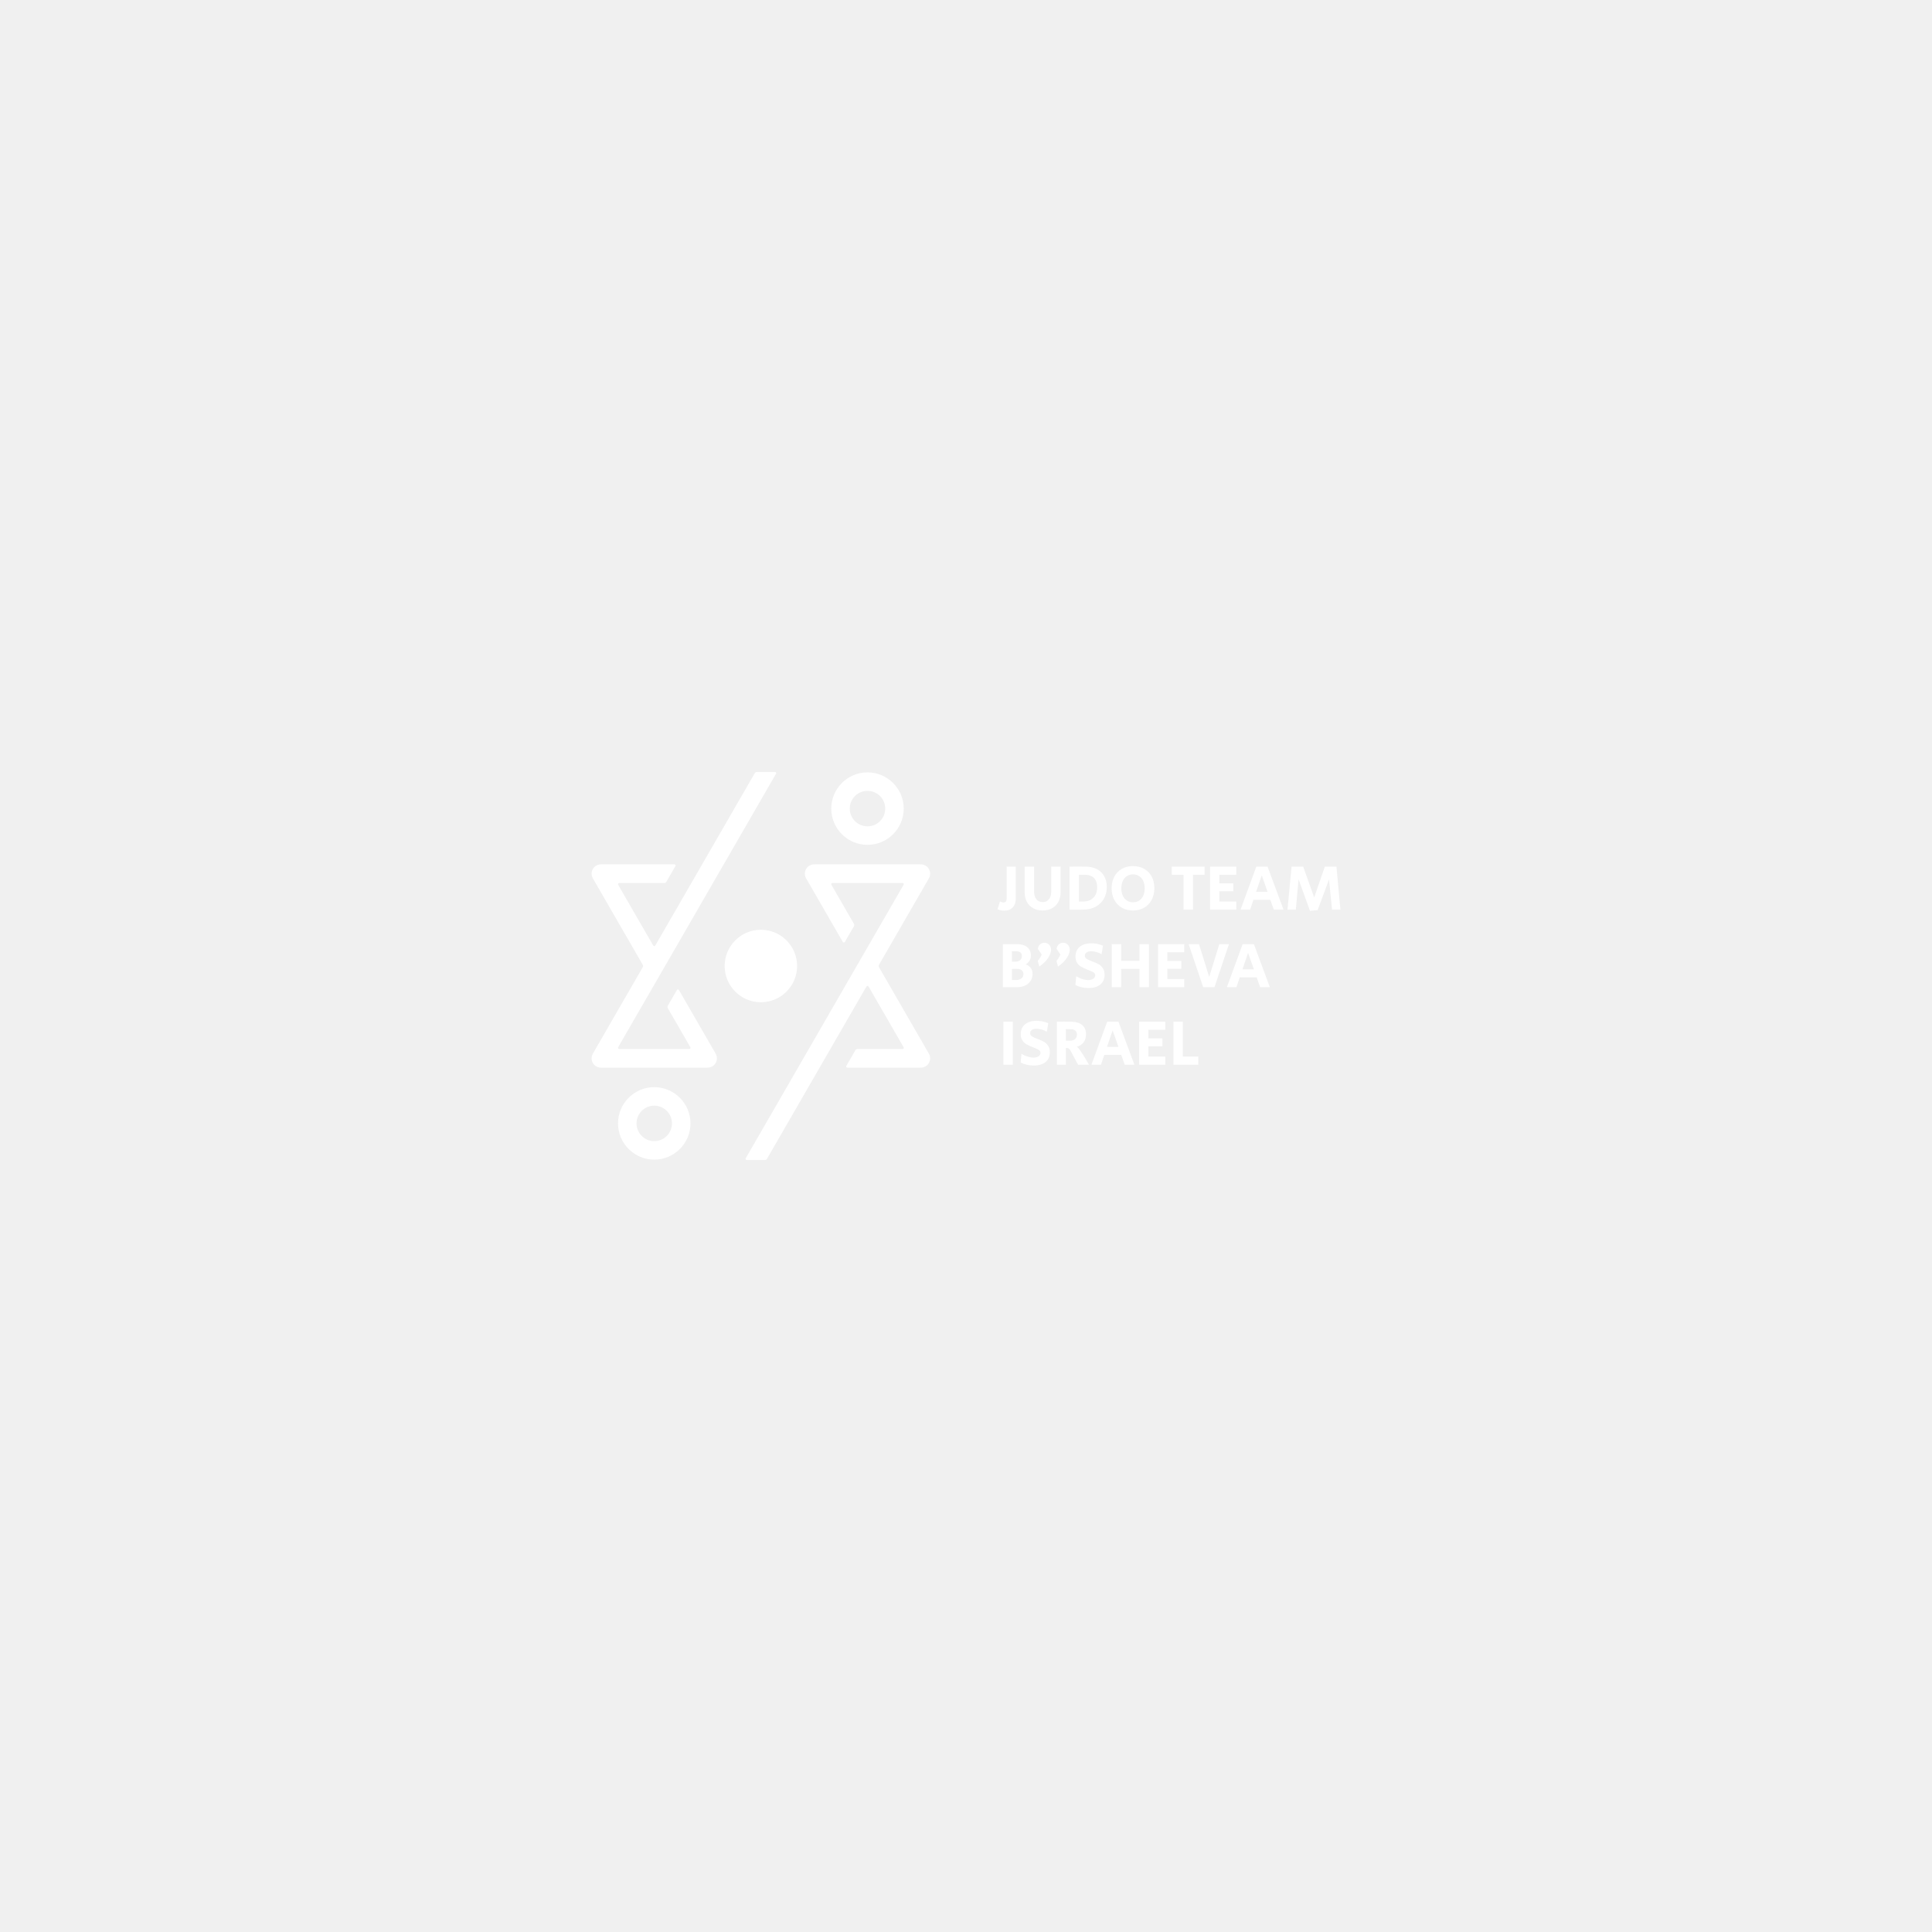
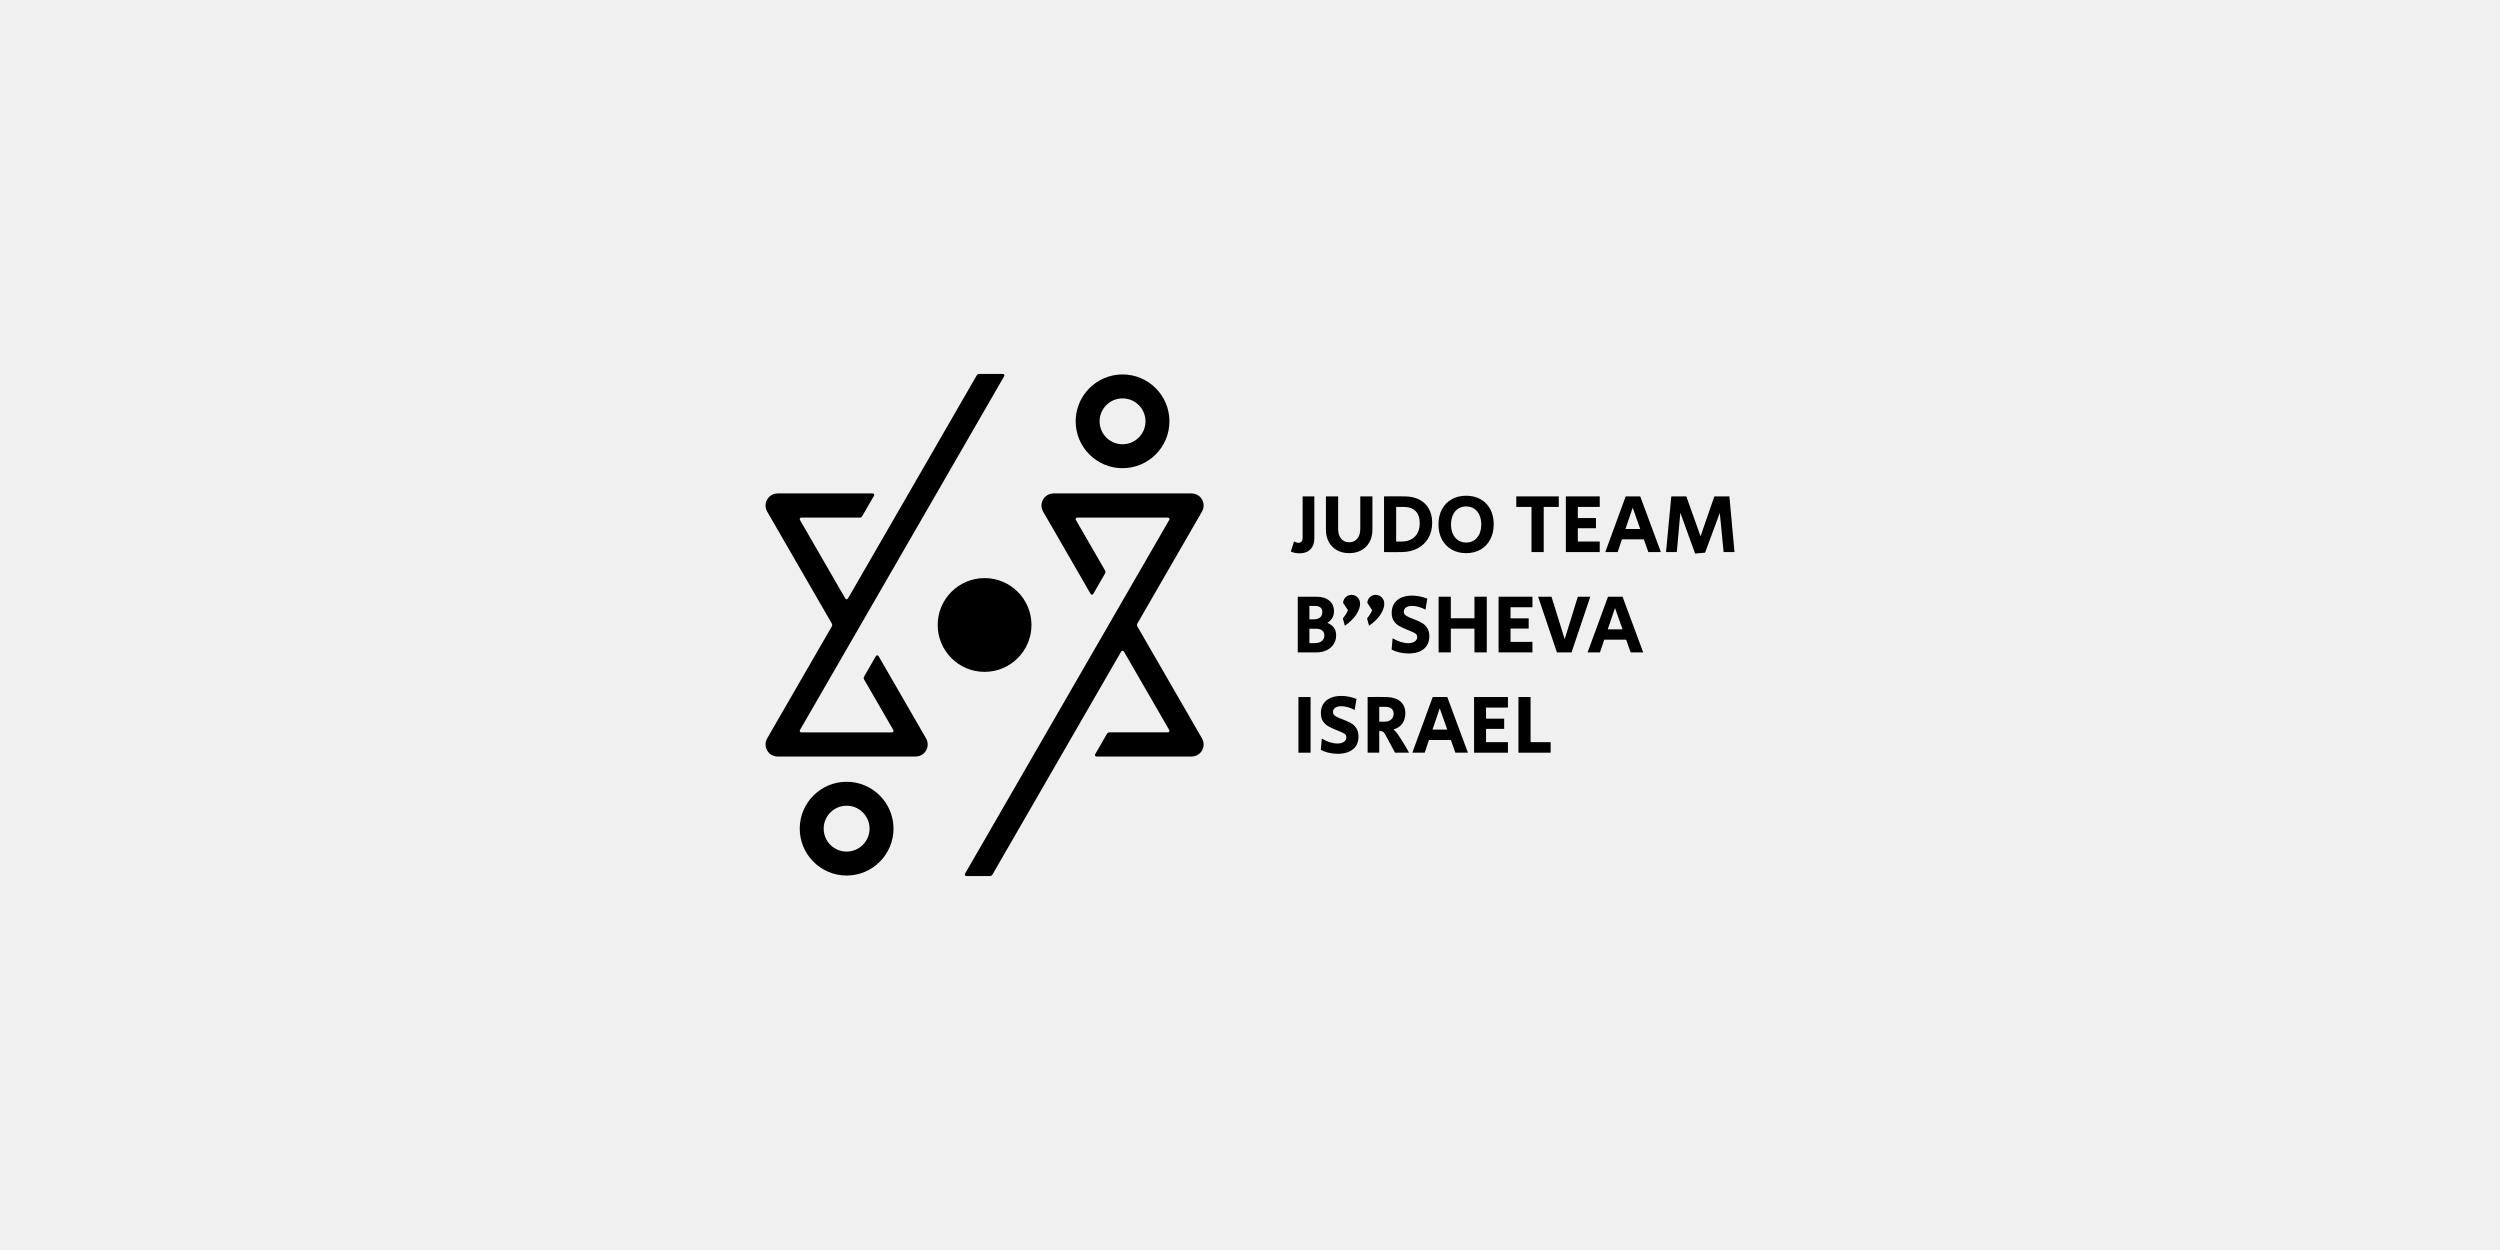
- <svg xmlns="http://www.w3.org/2000/svg" width="100%" height="100%" viewBox="0 0 600 600" version="1.1" xml:space="preserve" style="fill-rule:evenodd;clip-rule:evenodd;stroke-linejoin:round;stroke-miterlimit:2;">
-   <rect id="logo-jtbsi" x="0" y="0" width="600" height="600" style="fill:none;" />
-   <g id="logo-jtbsi1">
-     <g>
-       <path d="M203.186,343.374c-3.037,0 -5.508,2.47 -5.508,5.506c0,3.036 2.471,5.508 5.508,5.508c3.036,0 5.506,-2.472 5.506,-5.508c0,-3.036 -2.47,-5.506 -5.506,-5.506Zm0,16.758c-6.206,0 -11.254,-5.048 -11.254,-11.252c0,-6.204 5.048,-11.252 11.254,-11.252c6.203,0 11.251,5.048 11.251,11.252c0,6.204 -5.048,11.252 -11.251,11.252Z" style="fill:#fff;fill-rule:nonzero;" />
-       <path d="M269.407,245.613c-3.036,0 -5.506,2.47 -5.506,5.507c0,3.036 2.47,5.506 5.506,5.506c3.037,0 5.508,-2.47 5.508,-5.506c0,-3.037 -2.471,-5.507 -5.508,-5.507Zm0,16.759c-6.204,0 -11.252,-5.048 -11.252,-11.252c0,-6.204 5.048,-11.252 11.252,-11.252c6.205,0 11.253,5.048 11.253,11.252c0,6.204 -5.048,11.252 -11.253,11.252Z" style="fill:#fff;fill-rule:nonzero;" />
-       <path d="M210.217,307.459l-2.829,4.902c-0.131,0.224 -0.131,0.501 0,0.725l7.009,12.141c0.14,0.241 -0.035,0.544 -0.314,0.544l-21.795,0c-0.28,0 -0.454,-0.303 -0.315,-0.544l2.399,-4.155l2.597,-4.497l6.217,-10.768l11.211,-19.419l26.605,-46.097c0.14,-0.243 -0.035,-0.545 -0.314,-0.545l-5.658,0c-0.259,0 -0.498,0.139 -0.629,0.363l-16.336,28.312l-3.353,5.808l-11.212,19.419c-0.14,0.242 -0.49,0.242 -0.63,0l-5.112,-8.855l-5.785,-10.02c-0.139,-0.242 0.035,-0.544 0.315,-0.544l14.019,0c0.259,0 0.499,-0.139 0.628,-0.363l2.829,-4.901c0.14,-0.241 -0.035,-0.544 -0.314,-0.544l-22.718,0c-0.731,0 -1.463,0.227 -2.009,0.711c-1.08,0.956 -1.283,2.477 -0.608,3.644l8.413,14.573l7.094,12.288c0.13,0.224 0.13,0.501 0,0.725l-15.507,26.862c-0.675,1.167 -0.472,2.688 0.608,3.643c0.546,0.485 1.278,0.712 2.009,0.712l32.907,0c0.73,0 1.462,-0.227 2.009,-0.712c1.08,-0.955 1.283,-2.476 0.608,-3.643l-11.41,-19.765c-0.14,-0.241 -0.49,-0.241 -0.629,0Z" style="fill:#fff;fill-rule:nonzero;" />
-       <path d="M262.376,292.541l2.83,-4.902c0.129,-0.224 0.129,-0.501 0,-0.725l-7.01,-12.141c-0.139,-0.241 0.035,-0.544 0.315,-0.544l21.794,0c0.279,0 0.454,0.303 0.314,0.544l-2.399,4.155l-2.596,4.497l-6.217,10.768l-11.211,19.419l-26.605,46.097c-0.14,0.243 0.034,0.545 0.314,0.545l5.657,0c0.26,0 0.5,-0.139 0.629,-0.363l16.338,-28.312l3.352,-5.808l11.213,-19.419c0.139,-0.242 0.488,-0.242 0.628,0l5.112,8.855l5.785,10.02c0.14,0.242 -0.035,0.544 -0.314,0.544l-14.019,0c-0.259,0 -0.5,0.139 -0.628,0.363l-2.83,4.901c-0.139,0.241 0.035,0.544 0.315,0.544l22.717,0c0.733,0 1.463,-0.227 2.01,-0.711c1.08,-0.956 1.282,-2.477 0.608,-3.644l-8.414,-14.573l-7.093,-12.288c-0.131,-0.224 -0.131,-0.501 0,-0.725l15.507,-26.862c0.674,-1.167 0.472,-2.688 -0.608,-3.643c-0.547,-0.485 -1.277,-0.712 -2.01,-0.712l-32.906,0c-0.731,0 -1.461,0.227 -2.01,0.712c-1.079,0.955 -1.282,2.476 -0.607,3.643l11.41,19.765c0.14,0.241 0.49,0.241 0.629,0Z" style="fill:#fff;fill-rule:nonzero;" />
-       <path d="M247.548,300c0,-6.21 -5.042,-11.252 -11.252,-11.252c-6.21,0 -11.252,5.042 -11.252,11.252c0,6.21 5.042,11.252 11.252,11.252c6.21,0 11.252,-5.042 11.252,-11.252Z" style="fill:#fff;" />
-       <path d="M309.796,282.379l0.762,-2.427c0.401,0.213 0.757,0.321 1.064,0.321c0.669,0 1.003,-0.415 1.003,-1.245l0,-9.891l2.809,0l0,10.132c0,1.084 -0.316,1.943 -0.952,2.578c-0.636,0.637 -1.488,0.955 -2.559,0.955c-0.777,0 -1.486,-0.143 -2.127,-0.423Z" style="fill:#fff;fill-rule:nonzero;" />
-       <path d="M320.867,282.059c-0.843,-0.468 -1.494,-1.128 -1.956,-1.977c-0.462,-0.85 -0.692,-1.829 -0.692,-2.94l0,-8.005l2.929,0l0,7.784c0,0.991 0.238,1.777 0.713,2.359c0.474,0.581 1.12,0.872 1.936,0.872c0.815,0 1.464,-0.291 1.946,-0.872c0.482,-0.582 0.722,-1.368 0.722,-2.359l0,-7.784l2.909,0l0,8.005c0,1.111 -0.229,2.09 -0.692,2.94c-0.461,0.849 -1.113,1.509 -1.957,1.977c-0.842,0.467 -1.818,0.702 -2.928,0.702c-1.111,0 -2.087,-0.235 -2.93,-0.702Z" style="fill:#fff;fill-rule:nonzero;" />
-       <path d="M336.377,279.972c1.35,0 2.414,-0.395 3.19,-1.184c0.775,-0.789 1.164,-1.872 1.164,-3.25c0,-1.244 -0.332,-2.201 -0.994,-2.869c-0.663,-0.669 -1.615,-1.003 -2.859,-1.003l-1.805,0l0,8.306l1.304,0Zm-4.213,2.527l0,-13.362c0.574,-0.012 1.423,-0.019 2.547,-0.019c1.137,0 1.987,0.007 2.548,0.019c1.311,0.015 2.451,0.279 3.42,0.793c0.97,0.515 1.719,1.248 2.248,2.196c0.529,0.95 0.793,2.06 0.793,3.331c0,1.392 -0.305,2.615 -0.913,3.672c-0.609,1.057 -1.466,1.879 -2.568,2.467c-1.103,0.59 -2.386,0.891 -3.843,0.903c-0.467,0.015 -1.17,0.02 -2.107,0.02c-0.949,0 -1.658,-0.005 -2.125,-0.02Z" style="fill:#fff;fill-rule:nonzero;" />
-       <path d="M354.507,279.028c0.664,-0.788 0.994,-1.838 0.994,-3.148c0,-0.857 -0.15,-1.617 -0.451,-2.279c-0.301,-0.661 -0.73,-1.17 -1.285,-1.524c-0.554,-0.355 -1.187,-0.532 -1.897,-0.532c-0.708,0 -1.34,0.177 -1.894,0.532c-0.556,0.354 -0.984,0.863 -1.285,1.524c-0.3,0.662 -0.45,1.422 -0.45,2.279c0,0.854 0.15,1.61 0.45,2.267c0.301,0.654 0.727,1.162 1.274,1.524c0.549,0.362 1.185,0.541 1.905,0.541c1.098,0 1.978,-0.393 2.639,-1.184Zm-6.109,2.87c-1.003,-0.576 -1.782,-1.385 -2.337,-2.428c-0.555,-1.043 -0.833,-2.239 -0.833,-3.59c0,-1.366 0.274,-2.57 0.823,-3.614c0.548,-1.042 1.324,-1.852 2.328,-2.427c1.003,-0.574 2.165,-0.862 3.489,-0.862c1.311,0 2.469,0.284 3.472,0.852c1.004,0.568 1.779,1.369 2.328,2.398c0.548,1.031 0.823,2.22 0.823,3.571c0,1.378 -0.275,2.592 -0.823,3.641c-0.549,1.051 -1.324,1.866 -2.328,2.449c-1.003,0.582 -2.161,0.873 -3.472,0.873c-1.309,0 -2.467,-0.289 -3.47,-0.863Z" style="fill:#fff;fill-rule:nonzero;" />
-       <path d="M367.559,271.666l-3.652,0l0,-2.529l10.193,0l0,2.529l-3.611,0l0,10.833l-2.93,0l0,-10.833Z" style="fill:#fff;fill-rule:nonzero;" />
-       <path d="M375.805,269.137l8.126,0l0,2.529l-5.257,0l0,2.668l4.355,0l0,2.447l-4.355,0l0,3.191l5.257,0l0,2.527l-8.126,0l0,-13.362Z" style="fill:#fff;fill-rule:nonzero;" />
-       <path d="M393.651,276.963l-1.805,-5.117l-1.745,5.117l3.55,0Zm-3.49,-7.826l3.49,0l4.957,13.362l-3.01,0l-1.083,-3.049l-5.258,0l-1.023,3.049l-2.969,0l4.896,-13.362Z" style="fill:#fff;fill-rule:nonzero;" />
-       <path d="M403.275,273.071l-0.844,9.428l-2.588,0l1.264,-13.362l3.611,0l3.411,9.591l3.311,-9.591l3.611,0l1.223,13.362l-2.607,0l-0.923,-9.389l-3.532,9.53l-2.386,0.221l-3.551,-9.79Z" style="fill:#fff;fill-rule:nonzero;" />
-       <path d="M315.534,304.349c0.723,0 1.288,-0.167 1.696,-0.502c0.408,-0.333 0.612,-0.783 0.612,-1.344c0,-0.508 -0.174,-0.904 -0.522,-1.185c-0.348,-0.28 -0.849,-0.42 -1.504,-0.42l-1.566,0l0,3.451l1.284,0Zm-0.28,-5.699c0.668,0 1.186,-0.153 1.554,-0.461c0.368,-0.308 0.553,-0.735 0.553,-1.284c0,-0.99 -0.616,-1.485 -1.846,-1.485l-1.265,0l0,3.23l1.004,0Zm-3.792,-5.436l4.474,0c1.297,0 2.323,0.31 3.079,0.933c0.756,0.621 1.135,1.468 1.135,2.538c0,1.217 -0.529,2.154 -1.587,2.809c1.407,0.561 2.108,1.551 2.108,2.969c0,0.802 -0.201,1.515 -0.602,2.137c-0.401,0.622 -0.96,1.107 -1.676,1.454c-0.716,0.347 -1.52,0.522 -2.416,0.522l-4.515,0l0,-13.362Z" style="fill:#fff;fill-rule:nonzero;" />
-       <path d="M322.283,298.431c0.602,-0.763 1.01,-1.426 1.225,-1.987l-1.164,-1.745c0,-0.308 0.083,-0.613 0.251,-0.913c0.167,-0.301 0.403,-0.544 0.711,-0.733c0.308,-0.187 0.655,-0.281 1.044,-0.281c0.575,0 1.064,0.204 1.465,0.612c0.401,0.409 0.602,0.926 0.602,1.555c0,0.735 -0.294,1.572 -0.883,2.507c-0.589,0.938 -1.512,1.846 -2.769,2.73l-0.482,-1.745Z" style="fill:#fff;fill-rule:nonzero;" />
-       <path d="M328.092,298.431c0.602,-0.763 1.011,-1.426 1.225,-1.987l-1.164,-1.745c0,-0.308 0.083,-0.613 0.25,-0.913c0.167,-0.301 0.405,-0.544 0.712,-0.733c0.308,-0.187 0.656,-0.281 1.044,-0.281c0.574,0 1.064,0.204 1.465,0.612c0.401,0.409 0.601,0.926 0.601,1.555c0,0.735 -0.293,1.572 -0.882,2.507c-0.589,0.938 -1.513,1.846 -2.769,2.73l-0.482,-1.745Z" style="fill:#fff;fill-rule:nonzero;" />
-       <path d="M335.801,306.576c-0.702,-0.175 -1.308,-0.408 -1.816,-0.703l0.24,-2.688c0.602,0.375 1.234,0.666 1.896,0.873c0.663,0.207 1.274,0.311 1.836,0.311c0.643,0 1.165,-0.134 1.566,-0.401c0.401,-0.267 0.601,-0.621 0.601,-1.064c0,-0.362 -0.133,-0.638 -0.402,-0.833c-0.266,-0.193 -0.689,-0.404 -1.263,-0.632l-0.481,-0.199l-0.221,-0.092c-0.08,-0.032 -0.174,-0.069 -0.281,-0.11c-0.749,-0.308 -1.352,-0.599 -1.806,-0.872c-0.454,-0.275 -0.846,-0.659 -1.174,-1.154c-0.327,-0.495 -0.491,-1.138 -0.491,-1.925c0,-1.285 0.435,-2.294 1.304,-3.031c0.869,-0.736 2.079,-1.103 3.632,-1.103c1.176,0 2.38,0.24 3.61,0.722l-0.441,2.649c-0.495,-0.281 -1.026,-0.502 -1.595,-0.662c-0.568,-0.16 -1.107,-0.242 -1.614,-0.242c-0.63,0 -1.118,0.124 -1.466,0.372c-0.347,0.248 -0.521,0.579 -0.521,0.992c0,0.362 0.12,0.643 0.361,0.844c0.241,0.2 0.629,0.415 1.164,0.641l0.822,0.321c0.776,0.294 1.418,0.582 1.926,0.863c0.509,0.28 0.944,0.686 1.305,1.214c0.361,0.528 0.541,1.214 0.541,2.057c0,1.297 -0.44,2.307 -1.324,3.03c-0.883,0.722 -2.114,1.083 -3.691,1.083c-0.777,0 -1.515,-0.087 -2.217,-0.261Z" style="fill:#fff;fill-rule:nonzero;" />
-       <path d="M345.263,293.214l2.93,0l0,5.176l5.677,0l0,-5.176l2.95,0l0,13.362l-2.95,0l0,-5.699l-5.677,0l0,5.699l-2.93,0l0,-13.362Z" style="fill:#fff;fill-rule:nonzero;" />
-       <path d="M359.655,293.214l8.126,0l0,2.526l-5.257,0l0,2.67l4.355,0l0,2.447l-4.355,0l0,3.191l5.257,0l0,2.528l-8.126,0l0,-13.362Z" style="fill:#fff;fill-rule:nonzero;" />
-       <path d="M369.143,293.214l3.211,0l3.17,10.192l3.15,-10.192l2.989,0l-4.494,13.362l-3.511,0l-4.515,-13.362Z" style="fill:#fff;fill-rule:nonzero;" />
-       <path d="M389.408,301.038l-1.806,-5.116l-1.746,5.116l3.552,0Zm-3.492,-7.824l3.492,0l4.956,13.362l-3.01,0l-1.084,-3.05l-5.257,0l-1.023,3.05l-2.97,0l4.896,-13.362Z" style="fill:#fff;fill-rule:nonzero;" />
-       <rect x="311.622" y="317.29" width="2.91" height="13.362" style="fill:#fff;" />
-       <path d="M318.803,330.652c-0.702,-0.173 -1.307,-0.407 -1.816,-0.702l0.241,-2.689c0.602,0.374 1.233,0.665 1.896,0.873c0.661,0.208 1.273,0.311 1.836,0.311c0.642,0 1.163,-0.133 1.564,-0.401c0.402,-0.268 0.602,-0.623 0.602,-1.063c0,-0.362 -0.133,-0.64 -0.401,-0.834c-0.268,-0.193 -0.689,-0.404 -1.263,-0.631l-0.483,-0.202c-0.066,-0.026 -0.139,-0.056 -0.221,-0.088c-0.079,-0.034 -0.174,-0.072 -0.28,-0.111c-0.749,-0.308 -1.352,-0.598 -1.805,-0.874c-0.455,-0.274 -0.847,-0.658 -1.174,-1.153c-0.328,-0.494 -0.492,-1.136 -0.492,-1.926c0,-1.285 0.434,-2.295 1.304,-3.03c0.87,-0.734 2.08,-1.104 3.632,-1.104c1.176,0 2.38,0.242 3.611,0.722l-0.441,2.649c-0.495,-0.28 -1.027,-0.5 -1.595,-0.662c-0.569,-0.16 -1.108,-0.239 -1.615,-0.239c-0.629,0 -1.117,0.122 -1.465,0.369c-0.348,0.248 -0.521,0.58 -0.521,0.995c0,0.36 0.12,0.641 0.36,0.842c0.241,0.201 0.629,0.415 1.164,0.642l0.823,0.32c0.775,0.295 1.417,0.583 1.926,0.864c0.508,0.281 0.942,0.684 1.304,1.213c0.361,0.529 0.542,1.214 0.542,2.056c0,1.298 -0.442,2.309 -1.324,3.03c-0.884,0.722 -2.115,1.084 -3.693,1.084c-0.776,0 -1.514,-0.087 -2.216,-0.261Z" style="fill:#fff;fill-rule:nonzero;" />
-       <path d="M332.259,323.208c0.682,0 1.22,-0.173 1.615,-0.522c0.395,-0.348 0.593,-0.815 0.593,-1.404c0,-0.534 -0.175,-0.942 -0.522,-1.223c-0.348,-0.281 -0.857,-0.422 -1.524,-0.422l-1.406,0l0,3.571l1.244,0Zm-4.033,-5.918c0.401,-0.013 1.15,-0.02 2.248,-0.02c1.11,0 1.866,0.007 2.267,0.02c1.524,0.053 2.662,0.425 3.411,1.113c0.749,0.689 1.123,1.615 1.123,2.779c0,0.989 -0.251,1.829 -0.753,2.518c-0.501,0.689 -1.201,1.139 -2.096,1.354c0.28,0.228 0.569,0.539 0.863,0.933c0.294,0.395 0.702,1.007 1.224,1.835c0.548,0.87 1.102,1.813 1.664,2.83l-3.37,0l-2.267,-4.212c-0.24,-0.444 -0.458,-0.72 -0.652,-0.835c-0.194,-0.113 -0.485,-0.17 -0.873,-0.17l0,5.217l-2.789,0l0,-13.362Z" style="fill:#fff;fill-rule:nonzero;" />
-       <path d="M347.341,325.115l-1.806,-5.117l-1.746,5.117l3.552,0Zm-3.491,-7.825l3.491,0l4.955,13.362l-3.009,0l-1.084,-3.051l-5.257,0l-1.023,3.051l-2.97,0l4.897,-13.362Z" style="fill:#fff;fill-rule:nonzero;" />
-       <path d="M353.776,317.29l8.126,0l0,2.528l-5.255,0l0,2.668l4.352,0l0,2.447l-4.352,0l0,3.19l5.255,0l0,2.529l-8.126,0l0,-13.362Z" style="fill:#fff;fill-rule:nonzero;" />
-       <path d="M364.425,317.29l2.91,0l0,10.833l4.816,0l0,2.529l-7.726,0l0,-13.362Z" style="fill:#fff;fill-rule:nonzero;" />
+ <svg xmlns="http://www.w3.org/2000/svg" width="100%" height="100%" viewBox="0 0 600 300" version="1.1" xml:space="preserve" style="fill-rule:evenodd;clip-rule:evenodd;stroke-linejoin:round;stroke-miterlimit:2;">
+   <g transform="matrix(1,0,0,1,-3900,0)">
+     <g id="logo-jtbsi" transform="matrix(1,0,0,0.5,0,0)">
+       <rect x="3900" y="0" width="600" height="600" style="fill:none;" />
+       <g transform="matrix(0.678955,0,0,17.0485,3635.23,-1338.06)">
+         <g transform="matrix(1.31826,0,0,0.104999,660.56,100.465)">
+           <path d="M21.752,6.715C18.359,6.715 15.599,9.475 15.599,12.867C15.599,16.259 18.359,19.021 21.752,19.021C25.144,19.021 27.904,16.259 27.904,12.867C27.904,9.475 25.144,6.715 21.752,6.715ZM21.752,25.439C14.819,25.439 9.179,19.799 9.179,12.867C9.179,5.935 14.819,0.296 21.752,0.296C28.683,0.296 34.323,5.935 34.323,12.867C34.323,19.799 28.683,25.439 21.752,25.439Z" style="fill-rule:nonzero;" />
+         </g>
+         <g transform="matrix(1.31826,0,0,0.104999,660.56,77.5281)">
+           <path d="M95.739,115.94C92.347,115.94 89.587,118.7 89.587,122.093C89.587,125.485 92.347,128.245 95.739,128.245C99.132,128.245 101.893,125.485 101.893,122.093C101.893,118.7 99.132,115.94 95.739,115.94ZM95.739,134.664C88.808,134.664 83.168,129.025 83.168,122.093C83.168,115.161 88.808,109.521 95.739,109.521C102.672,109.521 108.312,115.161 108.312,122.093C108.312,129.025 102.672,134.664 95.739,134.664Z" style="fill-rule:nonzero;" />
+         </g>
+         <g transform="matrix(1.31826,0,0,0.104999,660.56,85.6327)">
+           <path d="M29.608,107.852L26.447,113.328C26.301,113.579 26.301,113.888 26.447,114.139L34.278,127.703C34.435,127.973 34.239,128.311 33.927,128.311L9.577,128.311C9.264,128.311 9.069,127.973 9.225,127.703L11.905,123.061L14.806,118.037L21.752,106.006L34.278,84.31L64.003,32.807C64.159,32.536 63.964,32.198 63.652,32.198L57.331,32.198C57.041,32.198 56.774,32.353 56.628,32.604L38.376,64.236L34.63,70.725L22.103,92.421C21.947,92.691 21.556,92.691 21.4,92.421L15.688,82.528L9.225,71.333C9.069,71.062 9.264,70.725 9.577,70.725L25.239,70.725C25.529,70.725 25.797,70.57 25.941,70.319L29.102,64.844C29.258,64.574 29.063,64.236 28.751,64.236L3.369,64.236C2.552,64.236 1.735,64.489 1.124,65.03C-0.082,66.098 -0.309,67.798 0.445,69.102L9.845,85.384L17.771,99.112C17.916,99.363 17.916,99.672 17.771,99.923L0.445,129.934C-0.309,131.238 -0.082,132.938 1.124,134.005C1.735,134.547 2.552,134.8 3.369,134.8L40.135,134.8C40.951,134.8 41.768,134.547 42.38,134.005C43.586,132.938 43.813,131.238 43.059,129.934L30.311,107.852C30.154,107.582 29.763,107.582 29.608,107.852Z" style="fill-rule:nonzero;" />
+         </g>
+         <g transform="matrix(1.31826,0,0,0.104999,660.56,92.3606)">
+           <path d="M87.884,27.108L91.045,21.632C91.19,21.381 91.19,21.072 91.045,20.821L83.213,7.257C83.058,6.987 83.252,6.649 83.565,6.649L107.915,6.649C108.227,6.649 108.422,6.987 108.266,7.257L105.586,11.899L102.685,16.923L95.739,28.954L83.213,50.65L53.488,102.153C53.332,102.424 53.527,102.762 53.839,102.762L60.16,102.762C60.45,102.762 60.718,102.607 60.862,102.356L79.116,70.724L82.862,64.235L95.389,42.539C95.545,42.269 95.935,42.269 96.091,42.539L101.803,52.432L108.266,63.627C108.422,63.898 108.227,64.235 107.915,64.235L92.252,64.235C91.963,64.235 91.694,64.39 91.55,64.641L88.389,70.116C88.233,70.386 88.428,70.724 88.74,70.724L114.122,70.724C114.94,70.724 115.756,70.471 116.367,69.93C117.574,68.862 117.8,67.162 117.046,65.858L107.646,49.576L99.721,35.848C99.575,35.597 99.575,35.288 99.721,35.037L117.046,5.026C117.8,3.722 117.574,2.022 116.367,0.955C115.756,0.413 114.94,0.16 114.122,0.16L77.357,0.16C76.54,0.16 75.724,0.413 75.111,0.955C73.905,2.022 73.679,3.722 74.433,5.026L87.181,27.108C87.337,27.378 87.728,27.378 87.884,27.108Z" style="fill-rule:nonzero;" />
+         </g>
+         <g transform="matrix(0,-0.104999,-1.31826,0,826.958,102.25)">
+           <ellipse cx="58.746" cy="67.48" rx="12.572" ry="12.572" />
+         </g>
+         <g transform="matrix(1.31826,0,0,0.104999,660.56,83.3585)">
+           <path d="M140.864,101.49L141.716,98.778C142.164,99.016 142.561,99.137 142.904,99.137C143.652,99.137 144.025,98.673 144.025,97.746L144.025,86.695L147.164,86.695L147.164,98.015C147.164,99.226 146.81,100.186 146.1,100.895C145.389,101.607 144.437,101.962 143.241,101.962C142.373,101.962 141.581,101.803 140.864,101.49Z" style="fill-rule:nonzero;" />
+         </g>
+         <g transform="matrix(1.31826,0,0,0.104999,660.56,83.3537)">
+           <path d="M153.234,101.178C152.292,100.655 151.564,99.918 151.048,98.969C150.532,98.02 150.275,96.926 150.275,95.685L150.275,86.741L153.548,86.741L153.548,95.438C153.548,96.545 153.813,97.423 154.344,98.073C154.874,98.722 155.595,99.048 156.507,99.048C157.418,99.048 158.143,98.722 158.681,98.073C159.22,97.423 159.488,96.545 159.488,95.438L159.488,86.741L162.738,86.741L162.738,95.685C162.738,96.926 162.482,98.02 161.965,98.969C161.45,99.918 160.721,100.655 159.779,101.178C158.838,101.7 157.747,101.962 156.507,101.962C155.266,101.962 154.176,101.7 153.234,101.178Z" style="fill-rule:nonzero;" />
+         </g>
+         <g transform="matrix(1.31826,0,0,0.104999,660.56,83.323)">
+           <path d="M170.562,99.138C172.071,99.138 173.26,98.697 174.126,97.815C174.992,96.934 175.427,95.724 175.427,94.184C175.427,92.795 175.056,91.725 174.316,90.979C173.576,90.231 172.512,89.858 171.122,89.858L169.105,89.858L169.105,99.138L170.562,99.138ZM165.855,101.962L165.855,87.033C166.497,87.019 167.445,87.011 168.701,87.011C169.971,87.011 170.921,87.019 171.548,87.033C173.013,87.049 174.286,87.344 175.369,87.919C176.453,88.494 177.289,89.313 177.881,90.372C178.472,91.434 178.766,92.674 178.766,94.094C178.766,95.649 178.426,97.016 177.746,98.197C177.066,99.377 176.109,100.296 174.877,100.953C173.645,101.612 172.212,101.948 170.584,101.962C170.062,101.978 169.276,101.984 168.23,101.984C167.169,101.984 166.377,101.978 165.855,101.962Z" style="fill-rule:nonzero;" />
+         </g>
+         <g transform="matrix(1.31826,0,0,0.104999,660.56,83.3349)">
+           <path d="M190.818,97.971C191.56,97.09 191.929,95.917 191.929,94.453C191.929,93.496 191.761,92.647 191.425,91.907C191.089,91.169 190.61,90.6 189.989,90.204C189.37,89.808 188.663,89.61 187.87,89.61C187.079,89.61 186.373,89.808 185.754,90.204C185.133,90.6 184.655,91.169 184.318,91.907C183.983,92.647 183.815,93.496 183.815,94.453C183.815,95.408 183.983,96.252 184.318,96.986C184.655,97.717 185.13,98.285 185.742,98.689C186.355,99.093 187.066,99.294 187.87,99.294C189.097,99.294 190.08,98.854 190.818,97.971ZM183.993,101.177C182.873,100.534 182.002,99.63 181.382,98.465C180.762,97.299 180.451,95.963 180.451,94.453C180.451,92.927 180.758,91.582 181.371,90.416C181.983,89.252 182.85,88.347 183.972,87.704C185.092,87.063 186.391,86.741 187.87,86.741C189.335,86.741 190.629,87.058 191.749,87.693C192.871,88.328 193.737,89.222 194.35,90.372C194.962,91.524 195.27,92.853 195.27,94.362C195.27,95.902 194.962,97.258 194.35,98.43C193.737,99.604 192.871,100.515 191.749,101.166C190.629,101.816 189.335,102.141 187.87,102.141C186.407,102.141 185.114,101.819 183.993,101.177Z" style="fill-rule:nonzero;" />
+         </g>
+         <g transform="matrix(1.31826,0,0,0.104999,660.56,83.323)">
+           <path d="M205.401,89.858L201.321,89.858L201.321,87.033L212.709,87.033L212.709,89.858L208.675,89.858L208.675,101.962L205.401,101.962L205.401,89.858Z" style="fill-rule:nonzero;" />
+         </g>
+         <g transform="matrix(1.31826,0,0,0.104999,660.56,83.323)">
+           <path d="M214.614,87.033L223.693,87.033L223.693,89.858L217.819,89.858L217.819,92.839L222.685,92.839L222.685,95.573L217.819,95.573L217.819,99.138L223.693,99.138L223.693,101.962L214.614,101.962L214.614,87.033Z" style="fill-rule:nonzero;" />
+         </g>
+         <g transform="matrix(1.31826,0,0,0.104999,660.56,83.323)">
+           <path d="M234.553,95.776L232.536,90.059L230.586,95.776L234.553,95.776ZM230.653,87.033L234.553,87.033L240.091,101.962L236.728,101.962L235.518,98.555L229.644,98.555L228.501,101.962L225.183,101.962L230.653,87.033Z" style="fill-rule:nonzero;" />
+         </g>
+         <g transform="matrix(1.31826,0,0,0.104999,660.56,83.3655)">
+           <path d="M245.305,91.024L244.362,101.558L241.471,101.558L242.883,86.629L246.918,86.629L250.729,97.344L254.428,86.629L258.462,86.629L259.829,101.558L256.916,101.558L255.885,91.068L251.939,101.715L249.273,101.962L245.305,91.024Z" style="fill-rule:nonzero;" />
+         </g>
+         <g transform="matrix(1.31826,0,0,0.104999,660.56,88.972)">
+           <path d="M147.275,72.574C148.083,72.574 148.714,72.387 149.17,72.013C149.626,71.641 149.854,71.138 149.854,70.511C149.854,69.944 149.659,69.502 149.271,69.188C148.882,68.875 148.322,68.718 147.59,68.718L145.841,68.718L145.841,72.574L147.275,72.574ZM146.962,66.207C147.709,66.207 148.288,66.036 148.699,65.692C149.11,65.348 149.316,64.87 149.316,64.257C149.316,63.151 148.628,62.598 147.254,62.598L145.841,62.598L145.841,66.207L146.962,66.207ZM142.726,60.133L147.724,60.133C149.174,60.133 150.32,60.48 151.165,61.176C152.009,61.87 152.432,62.816 152.432,64.011C152.432,65.371 151.841,66.418 150.66,67.15C152.231,67.777 153.015,68.882 153.015,70.467C153.015,71.363 152.79,72.159 152.342,72.854C151.894,73.549 151.27,74.091 150.47,74.479C149.67,74.867 148.771,75.062 147.77,75.062L142.726,75.062L142.726,60.133Z" style="fill-rule:nonzero;" />
+         </g>
+         <g transform="matrix(1.31826,0,0,0.104999,660.56,88.1694)">
+           <path d="M154.816,73.606C155.488,72.753 155.944,72.013 156.184,71.386L154.884,69.436C154.884,69.092 154.977,68.752 155.164,68.416C155.351,68.08 155.615,67.808 155.959,67.597C156.303,67.388 156.691,67.283 157.125,67.283C157.768,67.283 158.314,67.511 158.762,67.967C159.21,68.424 159.434,69.002 159.434,69.704C159.434,70.526 159.106,71.461 158.448,72.506C157.79,73.553 156.759,74.568 155.354,75.556L154.816,73.606Z" style="fill-rule:nonzero;" />
+         </g>
+         <g transform="matrix(1.31826,0,0,0.104999,660.56,88.1694)">
+           <path d="M161.306,73.606C161.979,72.753 162.435,72.013 162.674,71.386L161.374,69.436C161.374,69.092 161.467,68.752 161.653,68.416C161.84,68.08 162.106,67.808 162.449,67.597C162.793,67.388 163.182,67.283 163.615,67.283C164.257,67.283 164.804,67.511 165.252,67.967C165.7,68.424 165.923,69.002 165.923,69.704C165.923,70.526 165.596,71.461 164.938,72.506C164.28,73.553 163.248,74.568 161.844,75.556L161.306,73.606Z" style="fill-rule:nonzero;" />
+         </g>
+         <g transform="matrix(1.31826,0,0,0.104999,660.56,88.9721)">
+           <path d="M169.919,75.061C169.135,74.866 168.458,74.605 167.89,74.276L168.158,71.272C168.831,71.692 169.537,72.017 170.276,72.248C171.017,72.479 171.7,72.595 172.328,72.595C173.046,72.595 173.629,72.446 174.077,72.147C174.525,71.849 174.749,71.453 174.749,70.959C174.749,70.554 174.6,70.246 174.3,70.028C174.002,69.812 173.53,69.577 172.889,69.322L172.351,69.099L172.104,68.997C172.015,68.961 171.91,68.92 171.79,68.874C170.953,68.53 170.28,68.205 169.773,67.9C169.265,67.592 168.827,67.163 168.461,66.61C168.095,66.057 167.912,65.339 167.912,64.459C167.912,63.024 168.398,61.896 169.369,61.073C170.34,60.251 171.692,59.841 173.427,59.841C174.741,59.841 176.086,60.109 177.461,60.647L176.968,63.607C176.415,63.293 175.821,63.046 175.186,62.867C174.551,62.688 173.949,62.597 173.382,62.597C172.679,62.597 172.133,62.735 171.745,63.012C171.357,63.29 171.162,63.659 171.162,64.121C171.162,64.525 171.297,64.839 171.566,65.064C171.835,65.287 172.268,65.527 172.866,65.78L173.785,66.139C174.652,66.467 175.369,66.789 175.937,67.103C176.505,67.416 176.991,67.869 177.395,68.459C177.798,69.049 177.999,69.816 177.999,70.757C177.999,72.207 177.507,73.335 176.52,74.143C175.533,74.949 174.158,75.353 172.396,75.353C171.528,75.353 170.703,75.255 169.919,75.061Z" style="fill-rule:nonzero;" />
+         </g>
+         <g transform="matrix(1.31826,0,0,0.104999,660.56,88.972)">
+           <path d="M180.491,60.133L183.764,60.133L183.764,65.916L190.107,65.916L190.107,60.133L193.403,60.133L193.403,75.062L190.107,75.062L190.107,68.695L183.764,68.695L183.764,75.062L180.491,75.062L180.491,60.133Z" style="fill-rule:nonzero;" />
+         </g>
+         <g transform="matrix(1.31826,0,0,0.104999,660.56,88.972)">
+           <path d="M196.57,60.133L205.649,60.133L205.649,62.956L199.776,62.956L199.776,65.938L204.641,65.938L204.641,68.673L199.776,68.673L199.776,72.238L205.649,72.238L205.649,75.062L196.57,75.062L196.57,60.133Z" style="fill-rule:nonzero;" />
+         </g>
+         <g transform="matrix(1.31826,0,0,0.104999,660.56,88.972)">
+           <path d="M207.171,60.133L210.758,60.133L214.3,71.52L217.819,60.133L221.159,60.133L216.138,75.062L212.215,75.062L207.171,60.133Z" style="fill-rule:nonzero;" />
+         </g>
+         <g transform="matrix(1.31826,0,0,0.104999,660.56,88.972)">
+           <path d="M229.812,68.875L227.794,63.159L225.844,68.875L229.812,68.875ZM225.911,60.133L229.812,60.133L235.349,75.062L231.986,75.062L230.775,71.655L224.902,71.655L223.759,75.062L220.441,75.062L225.911,60.133Z" style="fill-rule:nonzero;" />
+         </g>
+         <g transform="matrix(1.31826,0,0,0.104999,660.56,94.6207)">
+           <rect x="142.904" y="33.234" width="3.251" height="14.929" />
+         </g>
+         <g transform="matrix(1.31826,0,0,0.104999,660.56,94.6207)">
+           <path d="M150.928,48.163C150.143,47.97 149.467,47.709 148.899,47.379L149.168,44.375C149.84,44.793 150.546,45.118 151.286,45.35C152.025,45.583 152.709,45.698 153.337,45.698C154.055,45.698 154.637,45.549 155.085,45.25C155.534,44.95 155.758,44.554 155.758,44.062C155.758,43.658 155.609,43.347 155.31,43.13C155.01,42.915 154.54,42.679 153.898,42.425L153.359,42.2C153.285,42.17 153.203,42.137 153.112,42.101C153.024,42.063 152.918,42.021 152.799,41.977C151.962,41.633 151.289,41.309 150.782,41.001C150.274,40.695 149.836,40.266 149.471,39.713C149.104,39.16 148.921,38.443 148.921,37.561C148.921,36.125 149.406,34.997 150.378,34.175C151.35,33.355 152.702,32.942 154.436,32.942C155.75,32.942 157.095,33.212 158.47,33.749L157.978,36.708C157.425,36.395 156.83,36.149 156.195,35.968C155.56,35.79 154.958,35.701 154.391,35.701C153.688,35.701 153.143,35.838 152.754,36.114C152.365,36.391 152.172,36.762 152.172,37.225C152.172,37.628 152.306,37.942 152.575,38.166C152.844,38.391 153.277,38.63 153.875,38.883L154.794,39.241C155.66,39.571 156.378,39.892 156.946,40.206C157.514,40.52 157.999,40.971 158.403,41.562C158.807,42.153 159.009,42.918 159.009,43.859C159.009,45.309 158.515,46.438 157.529,47.244C156.542,48.051 155.167,48.455 153.404,48.455C152.537,48.455 151.712,48.358 150.928,48.163Z" style="fill-rule:nonzero;" />
+         </g>
+         <g transform="matrix(1.31826,0,0,0.104999,660.56,94.6184)">
+           <path d="M165.961,39.868C166.724,39.868 167.325,39.675 167.766,39.285C168.207,38.897 168.428,38.375 168.428,37.717C168.428,37.12 168.233,36.664 167.845,36.35C167.456,36.036 166.888,35.879 166.142,35.879L164.572,35.879L164.572,39.868L165.961,39.868ZM161.456,33.256C161.904,33.242 162.741,33.234 163.967,33.234C165.207,33.234 166.052,33.242 166.5,33.256C168.203,33.316 169.474,33.731 170.311,34.5C171.148,35.27 171.566,36.304 171.566,37.605C171.566,38.71 171.285,39.648 170.725,40.418C170.165,41.188 169.383,41.691 168.383,41.931C168.696,42.186 169.018,42.533 169.347,42.973C169.675,43.415 170.131,44.098 170.714,45.024C171.327,45.996 171.946,47.049 172.574,48.185L168.808,48.185L166.275,43.479C166.007,42.984 165.764,42.675 165.547,42.547C165.33,42.42 165.005,42.357 164.572,42.357L164.572,48.185L161.456,48.185L161.456,33.256Z" style="fill-rule:nonzero;" />
+         </g>
+         <g transform="matrix(1.31826,0,0,0.104999,660.56,94.6207)">
+           <path d="M182.812,41.977L180.794,36.26L178.844,41.977L182.812,41.977ZM178.912,33.234L182.812,33.234L188.348,48.163L184.986,48.163L183.775,44.755L177.902,44.755L176.759,48.163L173.441,48.163L178.912,33.234Z" style="fill-rule:nonzero;" />
+         </g>
+         <g transform="matrix(1.31826,0,0,0.104999,660.56,94.6207)">
+           <path d="M190.002,33.234L199.081,33.234L199.081,36.059L193.209,36.059L193.209,39.04L198.072,39.04L198.072,41.774L193.209,41.774L193.209,45.338L199.081,45.338L199.081,48.163L190.002,48.163L190.002,33.234Z" style="fill-rule:nonzero;" />
+         </g>
+         <g transform="matrix(1.31826,0,0,0.104999,660.56,94.6207)">
+           <path d="M201.9,33.234L205.151,33.234L205.151,45.338L210.531,45.338L210.531,48.163L201.9,48.163L201.9,33.234Z" style="fill-rule:nonzero;" />
+         </g>
+       </g>
    </g>
  </g>
</svg>
